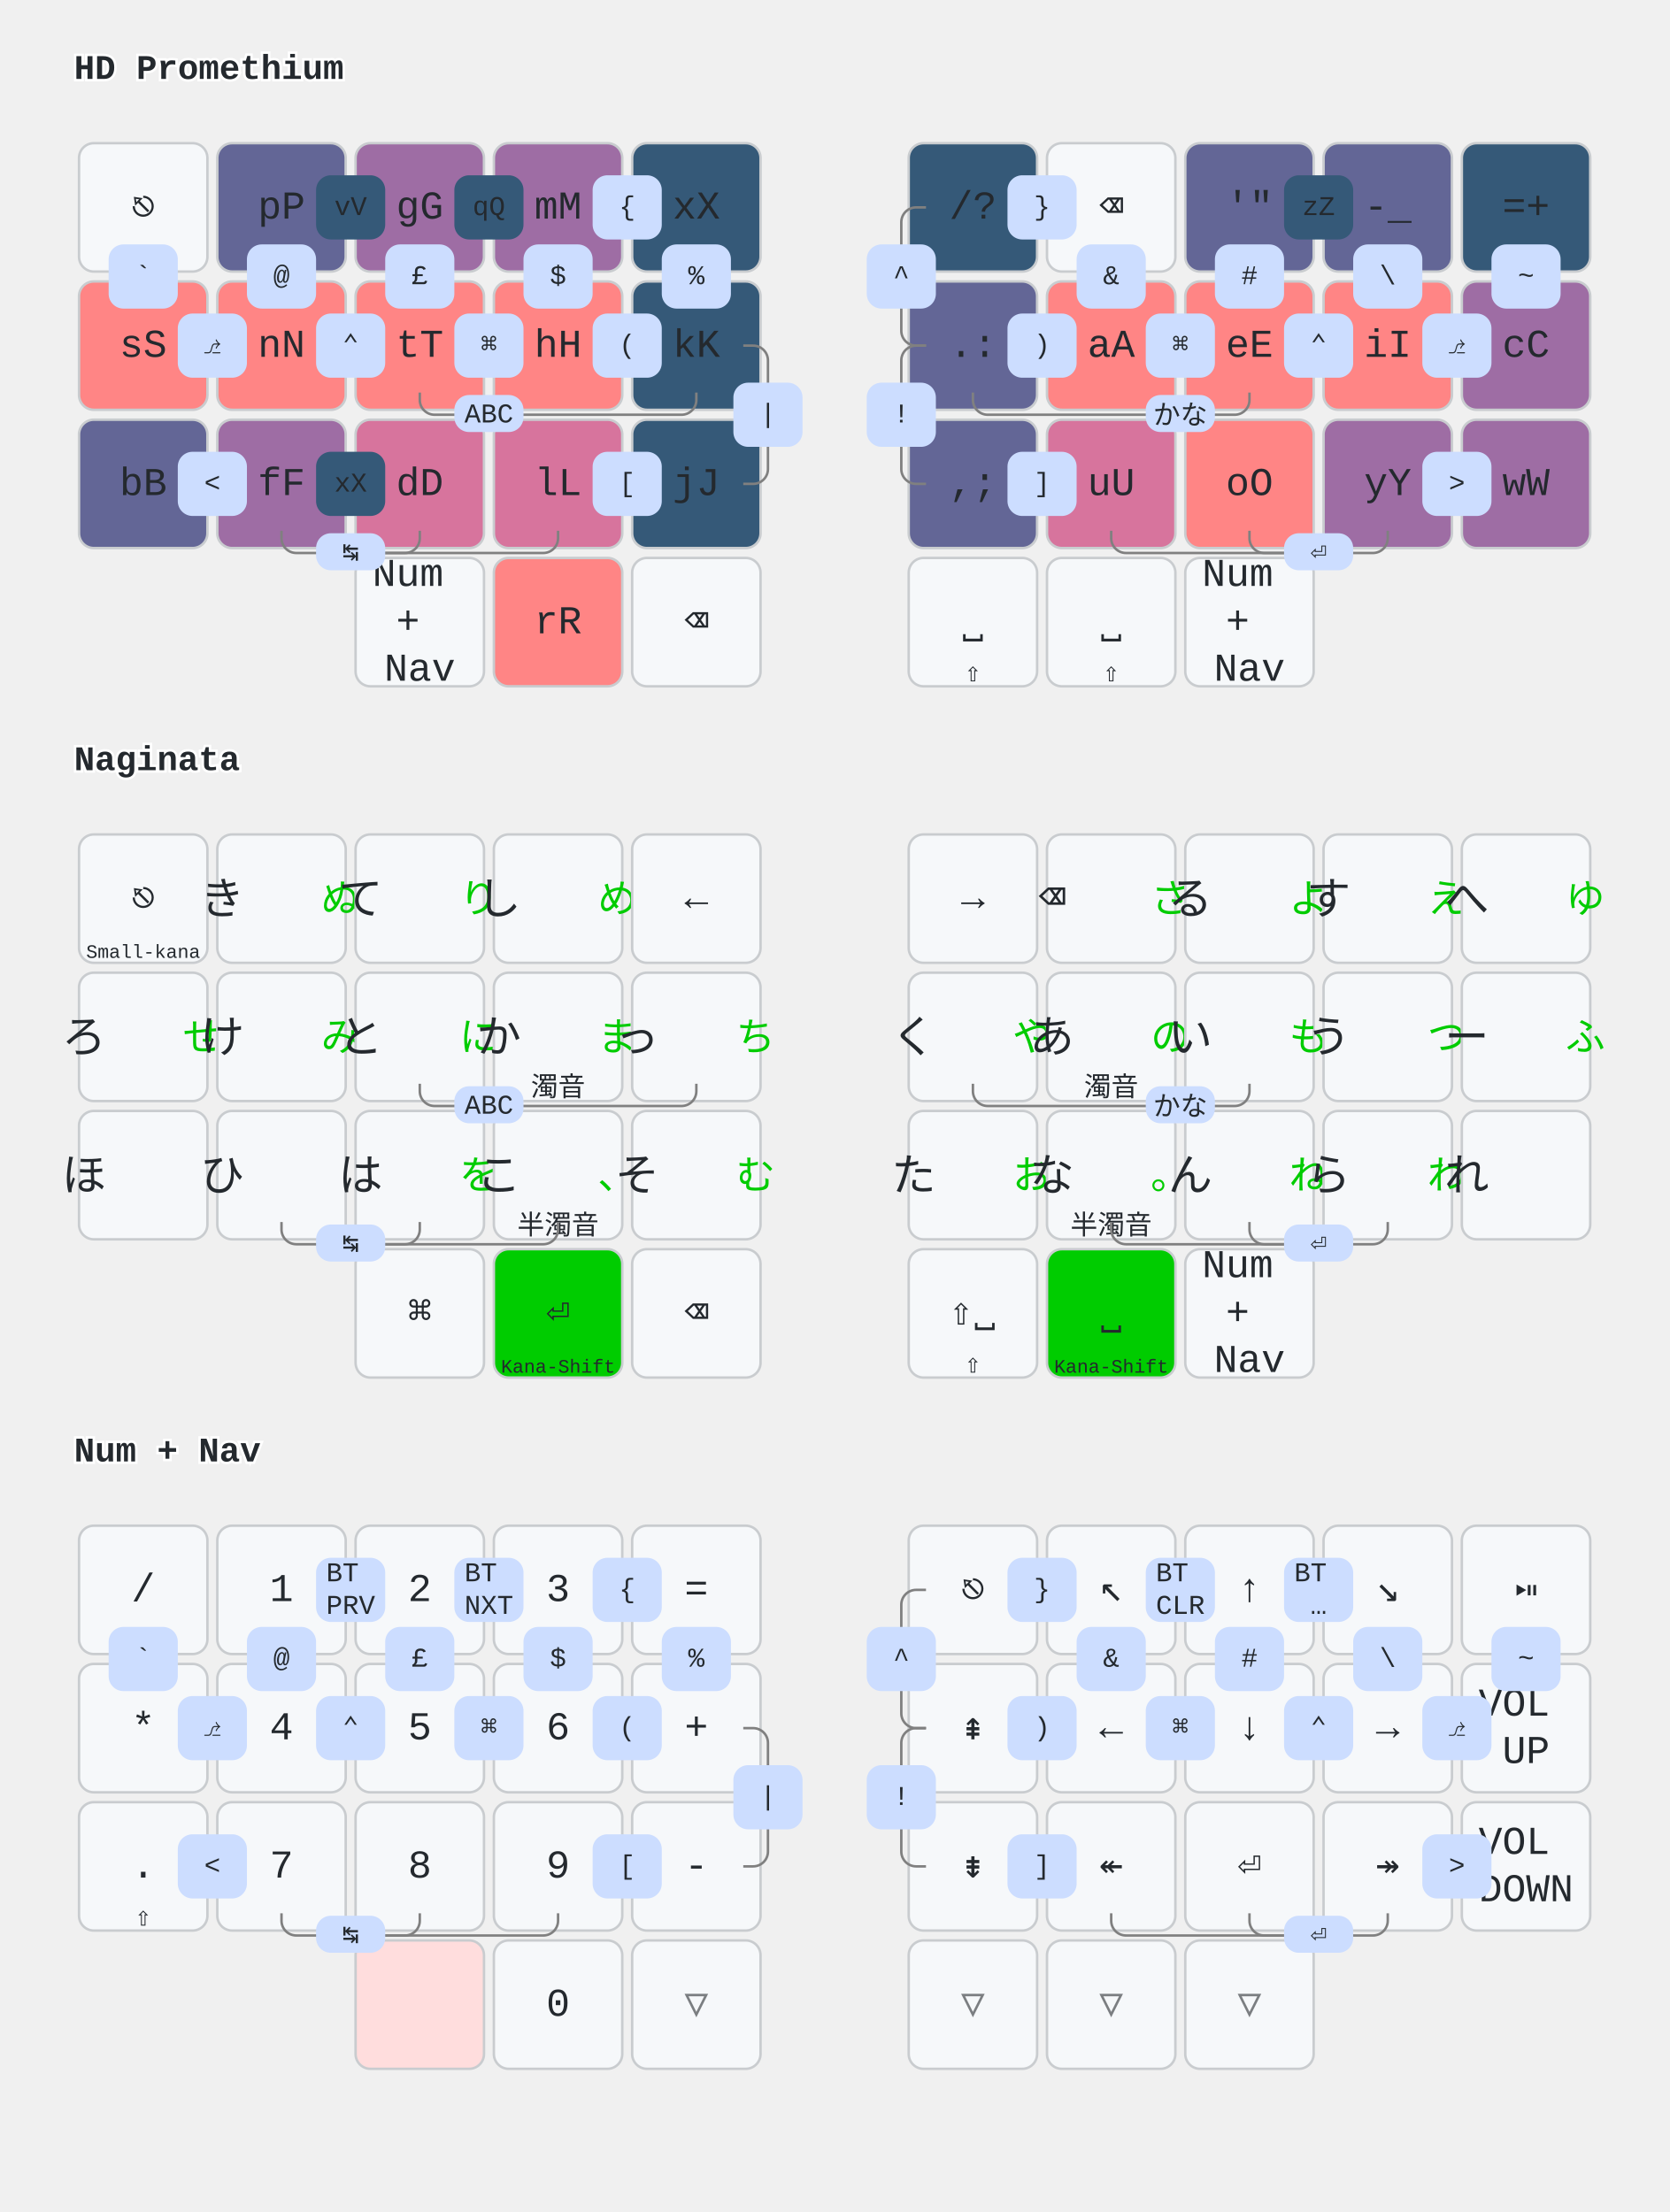
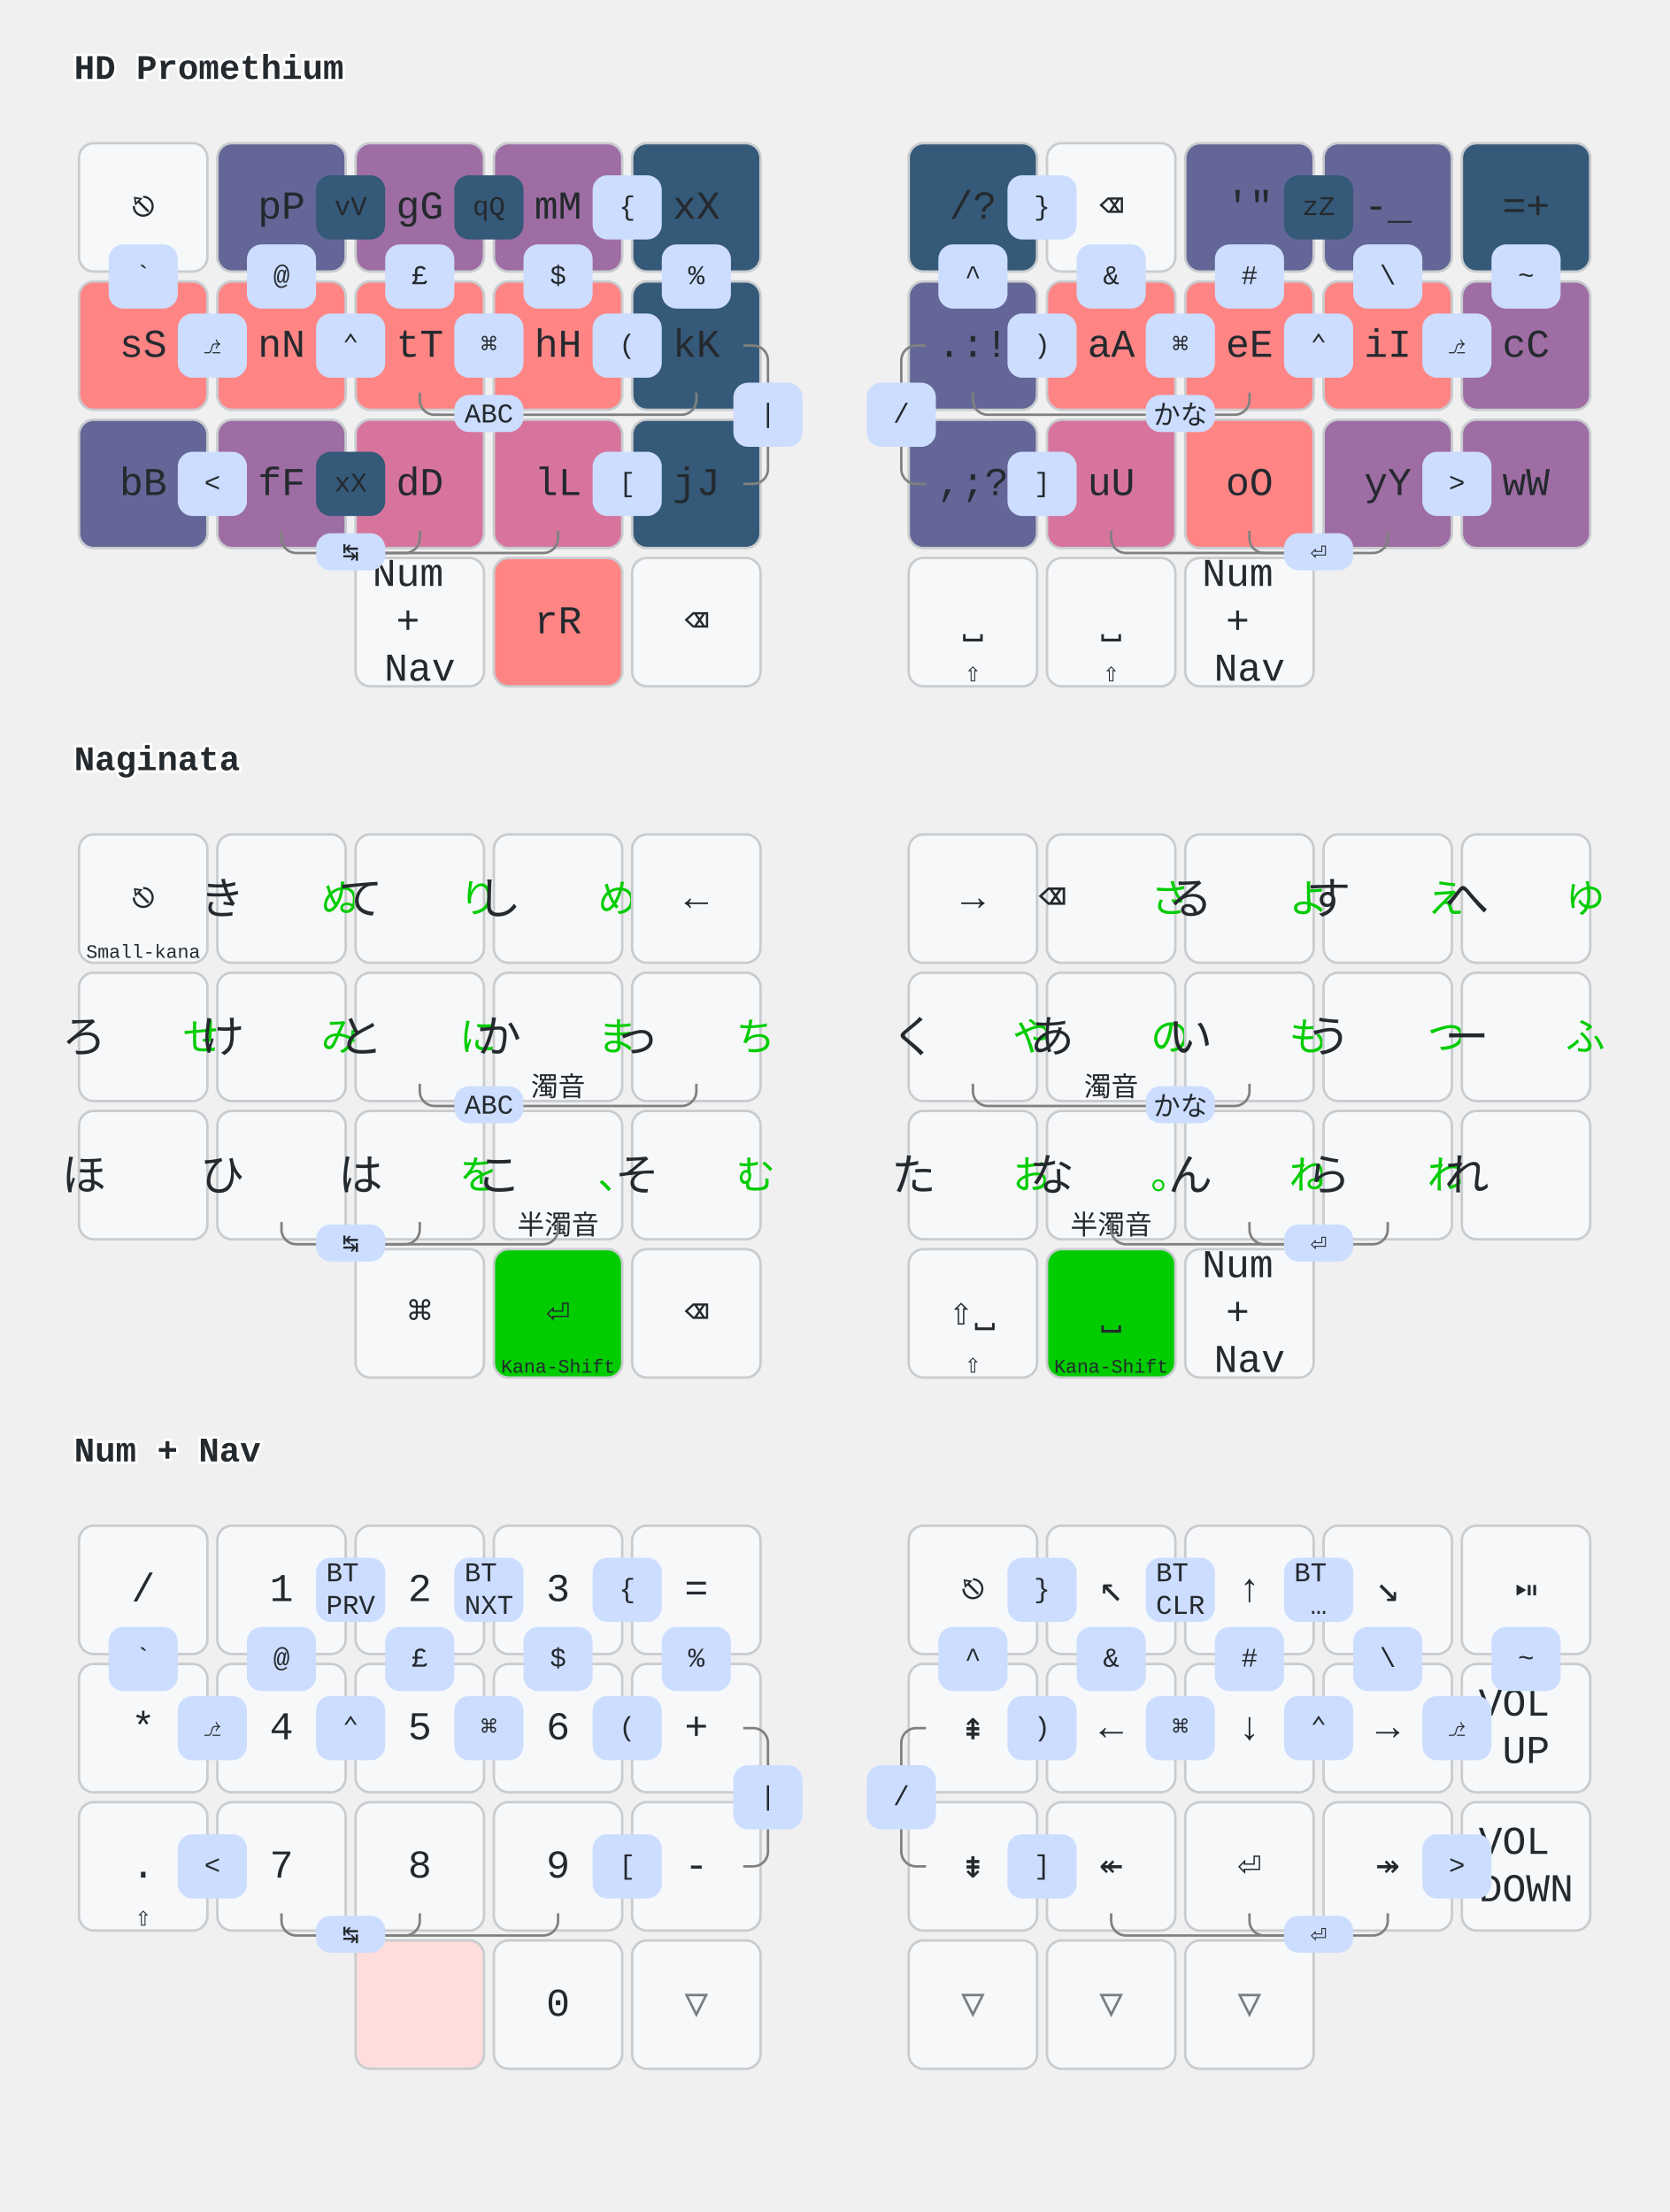
<svg xmlns="http://www.w3.org/2000/svg" width="676" height="896" viewBox="0 0 676 896" class="keymap">
  <style>/* inherit to force styles through use tags*/
svg path {
    fill: inherit;
}
/* font and background color specifications */
svg.keymap {
    font-family: SFMono-Regular,Consolas,Liberation Mono,Menlo,monospace;
    font-size: 14px;
    font-kerning: normal;
    text-rendering: optimizeLegibility;
    fill: #24292e;
}

/* default key styling */
rect.key {
    fill: #f6f8fa;
    stroke: #c9cccf;
    stroke-width: 1;
}

/* color accent for combo boxes */
rect.combo {
    fill: #cdf;
}

/* color accent for held keys */
rect.held, rect.combo.held {
    fill: #fdd;
}

/* color accent for ghost (optional) keys */
rect.ghost, rect.combo.ghost {
    stroke-dasharray: 4, 4;
    stroke-width: 2;
}

text {
    text-anchor: middle;
    dominant-baseline: middle;
}

/* styling for layer labels */
text.label {
    font-weight: bold;
    text-anchor: start;
    stroke: white;
    stroke-width: 2;
    paint-order: stroke;
}

text.tap {
    font-size: 16px;
}

/* styling for combo tap, and key hold/shifted label text */
text.combo, text.hold, text.shifted {
    font-size: 11px;
}

text.hold {
    text-anchor: middle;
    dominant-baseline: auto;
}

text.shifted {
    text-anchor: middle;
    dominant-baseline: hanging;
}

/* styling for hold/shifted label text in combo box */
text.combo.hold, text.combo.shifted {
    font-size: 8px;
}

/* lighter symbol for transparent keys */
text.trans {
    fill: #7b7e81;
}

/* styling for combo dendrons */
path.combo {
    stroke-width: 1;
    stroke: gray;
    fill: none;
}

/* Start Tabler Icons Cleanup */
/* cannot use height/width with glyphs */
.icon-tabler &gt; path {
    fill: inherit;
    stroke: inherit;
}
/* hide tabler's default box */
.icon-tabler &gt; path[stroke="none"][fill="none"] {
    visibility: collapse;
}

rect.low {
    fill: #355978;
}
rect.medium-low {
    fill: #636696;
}
rect.medium {
    fill: #9E6DA4;
}
rect.medium-high {
    fill: #D7749D;
}
rect.high {
    fill: #FF8585;
}

/* green styling for Naginata kana-shift */
rect.kshift {
    fill: #00CC00;
}
text.left {
    font-size: 18px;
    translate: 16px 7px;
}
text.right {
    fill: #00CC00;
    font-size: 16px;
    translate: -16px -10px;
}
</style>
  <g transform="translate(30, 0)" class="layer-HD Promethium">
    <text x="0" y="28" class="label" id="HD-Promethium">HD Promethium</text>
    <g transform="translate(0, 56)">
      <g transform="translate(28, 28)" class="key keypos-0">
        <rect rx="6" ry="6" x="-26" y="-26" width="52" height="52" class="key" />
        <text x="0" y="0" class="key tap">⎋</text>
      </g>
      <g transform="translate(84, 28)" class="key medium-low keypos-1">
        <rect rx="6" ry="6" x="-26" y="-26" width="52" height="52" class="key medium-low" />
        <text x="0" y="0" class="key medium-low tap">pP</text>
      </g>
      <g transform="translate(140, 28)" class="key medium keypos-2">
        <rect rx="6" ry="6" x="-26" y="-26" width="52" height="52" class="key medium" />
        <text x="0" y="0" class="key medium tap">gG</text>
      </g>
      <g transform="translate(196, 28)" class="key medium keypos-3">
        <rect rx="6" ry="6" x="-26" y="-26" width="52" height="52" class="key medium" />
        <text x="0" y="0" class="key medium tap">mM</text>
      </g>
      <g transform="translate(252, 28)" class="key low keypos-4">
        <rect rx="6" ry="6" x="-26" y="-26" width="52" height="52" class="key low" />
        <text x="0" y="0" class="key low tap">xX</text>
      </g>
      <g transform="translate(364, 28)" class="key low keypos-5">
        <rect rx="6" ry="6" x="-26" y="-26" width="52" height="52" class="key low" />
        <text x="0" y="0" class="key low tap">/?</text>
      </g>
      <g transform="translate(420, 28)" class="key keypos-6">
        <rect rx="6" ry="6" x="-26" y="-26" width="52" height="52" class="key" />
        <text x="0" y="0" class="key tap">⌫</text>
      </g>
      <g transform="translate(476, 28)" class="key medium-low keypos-7">
        <rect rx="6" ry="6" x="-26" y="-26" width="52" height="52" class="key medium-low" />
        <text x="0" y="0" class="key medium-low tap">'"</text>
      </g>
      <g transform="translate(532, 28)" class="key medium-low keypos-8">
        <rect rx="6" ry="6" x="-26" y="-26" width="52" height="52" class="key medium-low" />
        <text x="0" y="0" class="key medium-low tap">-_</text>
      </g>
      <g transform="translate(588, 28)" class="key low keypos-9">
        <rect rx="6" ry="6" x="-26" y="-26" width="52" height="52" class="key low" />
        <text x="0" y="0" class="key low tap">=+</text>
      </g>
      <g transform="translate(28, 84)" class="key high keypos-10">
        <rect rx="6" ry="6" x="-26" y="-26" width="52" height="52" class="key high" />
        <text x="0" y="0" class="key high tap">sS</text>
      </g>
      <g transform="translate(84, 84)" class="key high keypos-11">
        <rect rx="6" ry="6" x="-26" y="-26" width="52" height="52" class="key high" />
        <text x="0" y="0" class="key high tap">nN</text>
      </g>
      <g transform="translate(140, 84)" class="key high keypos-12">
        <rect rx="6" ry="6" x="-26" y="-26" width="52" height="52" class="key high" />
        <text x="0" y="0" class="key high tap">tT</text>
      </g>
      <g transform="translate(196, 84)" class="key high keypos-13">
        <rect rx="6" ry="6" x="-26" y="-26" width="52" height="52" class="key high" />
        <text x="0" y="0" class="key high tap">hH</text>
      </g>
      <g transform="translate(252, 84)" class="key low keypos-14">
        <rect rx="6" ry="6" x="-26" y="-26" width="52" height="52" class="key low" />
        <text x="0" y="0" class="key low tap">kK</text>
      </g>
      <g transform="translate(364, 84)" class="key medium-low keypos-15">
        <rect rx="6" ry="6" x="-26" y="-26" width="52" height="52" class="key medium-low" />
-         <text x="0" y="0" class="key medium-low tap">.:</text>
+         <text x="0" y="0" class="key medium-low tap">.:!</text>
      </g>
      <g transform="translate(420, 84)" class="key high keypos-16">
        <rect rx="6" ry="6" x="-26" y="-26" width="52" height="52" class="key high" />
        <text x="0" y="0" class="key high tap">aA</text>
      </g>
      <g transform="translate(476, 84)" class="key high keypos-17">
        <rect rx="6" ry="6" x="-26" y="-26" width="52" height="52" class="key high" />
        <text x="0" y="0" class="key high tap">eE</text>
      </g>
      <g transform="translate(532, 84)" class="key high keypos-18">
        <rect rx="6" ry="6" x="-26" y="-26" width="52" height="52" class="key high" />
        <text x="0" y="0" class="key high tap">iI</text>
      </g>
      <g transform="translate(588, 84)" class="key medium keypos-19">
        <rect rx="6" ry="6" x="-26" y="-26" width="52" height="52" class="key medium" />
        <text x="0" y="0" class="key medium tap">cC</text>
      </g>
      <g transform="translate(28, 140)" class="key medium-low keypos-20">
        <rect rx="6" ry="6" x="-26" y="-26" width="52" height="52" class="key medium-low" />
        <text x="0" y="0" class="key medium-low tap">bB</text>
      </g>
      <g transform="translate(84, 140)" class="key medium keypos-21">
        <rect rx="6" ry="6" x="-26" y="-26" width="52" height="52" class="key medium" />
        <text x="0" y="0" class="key medium tap">fF</text>
      </g>
      <g transform="translate(140, 140)" class="key medium-high keypos-22">
        <rect rx="6" ry="6" x="-26" y="-26" width="52" height="52" class="key medium-high" />
        <text x="0" y="0" class="key medium-high tap">dD</text>
      </g>
      <g transform="translate(196, 140)" class="key medium-high keypos-23">
        <rect rx="6" ry="6" x="-26" y="-26" width="52" height="52" class="key medium-high" />
        <text x="0" y="0" class="key medium-high tap">lL</text>
      </g>
      <g transform="translate(252, 140)" class="key low keypos-24">
        <rect rx="6" ry="6" x="-26" y="-26" width="52" height="52" class="key low" />
        <text x="0" y="0" class="key low tap">jJ</text>
      </g>
      <g transform="translate(364, 140)" class="key medium-low keypos-25">
        <rect rx="6" ry="6" x="-26" y="-26" width="52" height="52" class="key medium-low" />
-         <text x="0" y="0" class="key medium-low tap">,;</text>
+         <text x="0" y="0" class="key medium-low tap">,;?</text>
      </g>
      <g transform="translate(420, 140)" class="key medium-high keypos-26">
        <rect rx="6" ry="6" x="-26" y="-26" width="52" height="52" class="key medium-high" />
        <text x="0" y="0" class="key medium-high tap">uU</text>
      </g>
      <g transform="translate(476, 140)" class="key high keypos-27">
        <rect rx="6" ry="6" x="-26" y="-26" width="52" height="52" class="key high" />
        <text x="0" y="0" class="key high tap">oO</text>
      </g>
      <g transform="translate(532, 140)" class="key medium keypos-28">
        <rect rx="6" ry="6" x="-26" y="-26" width="52" height="52" class="key medium" />
        <text x="0" y="0" class="key medium tap">yY</text>
      </g>
      <g transform="translate(588, 140)" class="key medium keypos-29">
        <rect rx="6" ry="6" x="-26" y="-26" width="52" height="52" class="key medium" />
        <text x="0" y="0" class="key medium tap">wW</text>
      </g>
      <g transform="translate(140, 196)" class="key keypos-30">
        <rect rx="6" ry="6" x="-26" y="-26" width="52" height="52" class="key" />
        <a href="#Num--Nav">
          <text x="0" y="0" class="key tap layer-activator">
            <tspan x="0" dy="-1.2em">Num</tspan>
            <tspan x="0" dy="1.2em">+</tspan>
            <tspan x="0" dy="1.2em">Nav</tspan>
          </text>
        </a>
      </g>
      <g transform="translate(196, 196)" class="key high keypos-31">
        <rect rx="6" ry="6" x="-26" y="-26" width="52" height="52" class="key high" />
        <text x="0" y="0" class="key high tap">rR</text>
      </g>
      <g transform="translate(252, 196)" class="key keypos-32">
        <rect rx="6" ry="6" x="-26" y="-26" width="52" height="52" class="key" />
        <text x="0" y="0" class="key tap">⌫</text>
      </g>
      <g transform="translate(364, 196)" class="key keypos-33">
        <rect rx="6" ry="6" x="-26" y="-26" width="52" height="52" class="key" />
        <text x="0" y="0" class="key tap">⎵</text>
        <text x="0" y="24" class="key hold">⇧</text>
      </g>
      <g transform="translate(420, 196)" class="key keypos-34">
        <rect rx="6" ry="6" x="-26" y="-26" width="52" height="52" class="key" />
        <text x="0" y="0" class="key tap">⎵</text>
        <text x="0" y="24" class="key hold">⇧</text>
      </g>
      <g transform="translate(476, 196)" class="key keypos-35">
        <rect rx="6" ry="6" x="-26" y="-26" width="52" height="52" class="key" />
        <a href="#Num--Nav">
          <text x="0" y="0" class="key tap layer-activator">
            <tspan x="0" dy="-1.2em">Num</tspan>
            <tspan x="0" dy="1.2em">+</tspan>
            <tspan x="0" dy="1.2em">Nav</tspan>
          </text>
        </a>
      </g>
      <g class="combo combopos-2">
        <path d="M448,112 h-78 a6.0,6.0 0 0 1 -6.0,-6.0 v-3" class="combo" />
        <path d="M448,112 h22 a6.0,6.0 0 0 0 6.0,-6.0 v-3" class="combo" />
        <rect rx="6" ry="6" x="434" y="104" width="28" height="15" class="combo" />
        <text x="448" y="112" class="combo tap">かな</text>
      </g>
      <g class="combo combopos-3">
        <path d="M168,112 h78 a6.0,6.0 0 0 0 6.0,-6.0 v-3" class="combo" />
        <path d="M168,112 h-22 a6.0,6.0 0 0 1 -6.0,-6.0 v-3" class="combo" />
        <rect rx="6" ry="6" x="154" y="104" width="28" height="15" class="combo" />
        <text x="168" y="112" class="combo tap">ABC</text>
      </g>
      <g class="combo combopos-4">
        <path d="M112,168 h78 a6.0,6.0 0 0 0 6.0,-6.0 v-3" class="combo" />
        <path d="M112,168 h22 a6.0,6.0 0 0 0 6.0,-6.0 v-3" class="combo" />
        <path d="M112,168 h-22 a6.0,6.0 0 0 1 -6.0,-6.0 v-3" class="combo" />
        <rect rx="6" ry="6" x="98" y="160" width="28" height="15" class="combo" />
        <text x="112" y="168" class="combo tap">↹</text>
      </g>
      <g class="combo combopos-5">
        <path d="M504,168 h-78 a6.0,6.0 0 0 1 -6.0,-6.0 v-3" class="combo" />
        <path d="M504,168 h-22 a6.0,6.0 0 0 1 -6.0,-6.0 v-3" class="combo" />
        <path d="M504,168 h22 a6.0,6.0 0 0 0 6.0,-6.0 v-3" class="combo" />
        <rect rx="6" ry="6" x="490" y="160" width="28" height="15" class="combo" />
        <text x="504" y="168" class="combo tap">⏎</text>
      </g>
      <g class="combo combopos-6">
        <rect rx="6" ry="6" x="42" y="71" width="28" height="26" class="combo" />
        <text x="56" y="84" class="combo tap">⎇</text>
      </g>
      <g class="combo combopos-7">
        <rect rx="6" ry="6" x="98" y="71" width="28" height="26" class="combo" />
        <text x="112" y="84" class="combo tap">⌃</text>
      </g>
      <g class="combo combopos-8">
        <rect rx="6" ry="6" x="154" y="71" width="28" height="26" class="combo" />
        <text x="168" y="84" class="combo tap">⌘</text>
      </g>
      <g class="combo combopos-9">
        <rect rx="6" ry="6" x="546" y="71" width="28" height="26" class="combo" />
        <text x="560" y="84" class="combo tap">⎇</text>
      </g>
      <g class="combo combopos-10">
        <rect rx="6" ry="6" x="490" y="71" width="28" height="26" class="combo" />
        <text x="504" y="84" class="combo tap">⌃</text>
      </g>
      <g class="combo combopos-11">
        <rect rx="6" ry="6" x="434" y="71" width="28" height="26" class="combo" />
        <text x="448" y="84" class="combo tap">⌘</text>
      </g>
      <g class="combo low combopos-12">
        <rect rx="6" ry="6" x="154" y="15" width="28" height="26" class="combo low" />
        <text x="168" y="28" class="combo low tap">qQ</text>
      </g>
      <g class="combo low combopos-13">
        <rect rx="6" ry="6" x="490" y="15" width="28" height="26" class="combo low" />
        <text x="504" y="28" class="combo low tap">zZ</text>
      </g>
      <g class="combo low combopos-14">
        <rect rx="6" ry="6" x="98" y="15" width="28" height="26" class="combo low" />
        <text x="112" y="28" class="combo low tap">vV</text>
      </g>
      <g class="combo low combopos-15">
        <rect rx="6" ry="6" x="98" y="127" width="28" height="26" class="combo low" />
        <text x="112" y="140" class="combo low tap">xX</text>
      </g>
      <g class="combo combopos-16">
        <rect rx="6" ry="6" x="14" y="43" width="28" height="26" class="combo" />
        <text x="28" y="56" class="combo tap">`</text>
      </g>
      <g class="combo combopos-17">
        <rect rx="6" ry="6" x="70" y="43" width="28" height="26" class="combo" />
        <text x="84" y="56" class="combo tap">@</text>
      </g>
      <g class="combo combopos-18">
        <rect rx="6" ry="6" x="126" y="43" width="28" height="26" class="combo" />
        <text x="140" y="56" class="combo tap">£</text>
      </g>
      <g class="combo combopos-19">
        <rect rx="6" ry="6" x="182" y="43" width="28" height="26" class="combo" />
        <text x="196" y="56" class="combo tap">$</text>
      </g>
      <g class="combo combopos-20">
        <rect rx="6" ry="6" x="238" y="43" width="28" height="26" class="combo" />
        <text x="252" y="56" class="combo tap">%</text>
      </g>
      <g class="combo combopos-21">
        <path d="M281,112 v-22 a6.0,6.0 0 0 0 -6.0,-6.0 h-4" class="combo" />
        <path d="M281,112 v22 a6.0,6.0 0 0 1 -6.0,6.0 h-4" class="combo" />
        <rect rx="6" ry="6" x="267" y="99" width="28" height="26" class="combo" />
        <text x="281" y="112" class="combo tap">|</text>
      </g>
      <g class="combo combopos-22">
        <path d="M335,112 v-22 a6.0,6.0 0 0 1 6.0,-6.0 h4" class="combo" />
        <path d="M335,112 v22 a6.0,6.0 0 0 0 6.0,6.0 h4" class="combo" />
        <rect rx="6" ry="6" x="321" y="99" width="28" height="26" class="combo" />
-         <text x="335" y="112" class="combo tap">!</text>
+         <text x="335" y="112" class="combo tap">/</text>
      </g>
      <g class="combo combopos-23">
-         <path d="M335,56 v-22 a6.0,6.0 0 0 1 6.0,-6.0 h4" class="combo" />
-         <path d="M335,56 v22 a6.0,6.0 0 0 0 6.0,6.0 h4" class="combo" />
-         <rect rx="6" ry="6" x="321" y="43" width="28" height="26" class="combo" />
-         <text x="335" y="56" class="combo tap">^</text>
+         <rect rx="6" ry="6" x="350" y="43" width="28" height="26" class="combo" />
+         <text x="364" y="56" class="combo tap">^</text>
      </g>
      <g class="combo combopos-24">
        <rect rx="6" ry="6" x="406" y="43" width="28" height="26" class="combo" />
        <text x="420" y="56" class="combo tap">&amp;</text>
      </g>
      <g class="combo combopos-25">
        <rect rx="6" ry="6" x="462" y="43" width="28" height="26" class="combo" />
        <text x="476" y="56" class="combo tap">#</text>
      </g>
      <g class="combo combopos-26">
        <rect rx="6" ry="6" x="518" y="43" width="28" height="26" class="combo" />
        <text x="532" y="56" class="combo tap">\</text>
      </g>
      <g class="combo combopos-27">
        <rect rx="6" ry="6" x="574" y="43" width="28" height="26" class="combo" />
        <text x="588" y="56" class="combo tap">~</text>
      </g>
      <g class="combo combopos-28">
        <rect rx="6" ry="6" x="210" y="15" width="28" height="26" class="combo" />
        <text x="224" y="28" class="combo tap">{</text>
      </g>
      <g class="combo combopos-29">
        <rect rx="6" ry="6" x="378" y="15" width="28" height="26" class="combo" />
        <text x="392" y="28" class="combo tap">}</text>
      </g>
      <g class="combo combopos-30">
        <rect rx="6" ry="6" x="210" y="71" width="28" height="26" class="combo" />
        <text x="224" y="84" class="combo tap">(</text>
      </g>
      <g class="combo combopos-31">
        <rect rx="6" ry="6" x="378" y="71" width="28" height="26" class="combo" />
        <text x="392" y="84" class="combo tap">)</text>
      </g>
      <g class="combo combopos-32">
        <rect rx="6" ry="6" x="210" y="127" width="28" height="26" class="combo" />
        <text x="224" y="140" class="combo tap">[</text>
      </g>
      <g class="combo combopos-33">
        <rect rx="6" ry="6" x="378" y="127" width="28" height="26" class="combo" />
        <text x="392" y="140" class="combo tap">]</text>
      </g>
      <g class="combo combopos-34">
        <rect rx="6" ry="6" x="42" y="127" width="28" height="26" class="combo" />
        <text x="56" y="140" class="combo tap">&lt;</text>
      </g>
      <g class="combo combopos-35">
        <rect rx="6" ry="6" x="546" y="127" width="28" height="26" class="combo" />
        <text x="560" y="140" class="combo tap">&gt;</text>
      </g>
    </g>
  </g>
  <g transform="translate(30, 280)" class="layer-Naginata">
    <text x="0" y="28" class="label" id="Naginata">Naginata</text>
    <g transform="translate(0, 56)">
      <g transform="translate(28, 28)" class="key keypos-0">
        <rect rx="6" ry="6" x="-26" y="-26" width="52" height="52" class="key" />
        <text x="0" y="0" class="key tap">⎋</text>
        <text x="0" y="24" class="key hold">
          <tspan style="font-size: 70%">Small-kana</tspan>
        </text>
      </g>
      <g transform="translate(84, 28)" class="key keypos-1">
        <rect rx="6" ry="6" x="-26" y="-26" width="52" height="52" class="key" />
        <text x="-24" y="0" class="key left">き</text>
        <text x="24" y="0" class="key right">ぬ</text>
      </g>
      <g transform="translate(140, 28)" class="key keypos-2">
        <rect rx="6" ry="6" x="-26" y="-26" width="52" height="52" class="key" />
        <text x="-24" y="0" class="key left">て</text>
        <text x="24" y="0" class="key right">り</text>
      </g>
      <g transform="translate(196, 28)" class="key keypos-3">
        <rect rx="6" ry="6" x="-26" y="-26" width="52" height="52" class="key" />
        <text x="-24" y="0" class="key left">し</text>
        <text x="24" y="0" class="key right">め</text>
      </g>
      <g transform="translate(252, 28)" class="key keypos-4">
        <rect rx="6" ry="6" x="-26" y="-26" width="52" height="52" class="key" />
        <text x="0" y="0" class="key tap">←</text>
      </g>
      <g transform="translate(364, 28)" class="key keypos-5">
        <rect rx="6" ry="6" x="-26" y="-26" width="52" height="52" class="key" />
        <text x="0" y="0" class="key tap">→</text>
      </g>
      <g transform="translate(420, 28)" class="key keypos-6">
        <rect rx="6" ry="6" x="-26" y="-26" width="52" height="52" class="key" />
        <text x="-24" y="0" class="key left">⌫</text>
        <text x="24" y="0" class="key right">さ</text>
      </g>
      <g transform="translate(476, 28)" class="key keypos-7">
        <rect rx="6" ry="6" x="-26" y="-26" width="52" height="52" class="key" />
        <text x="-24" y="0" class="key left">る</text>
        <text x="24" y="0" class="key right">よ</text>
      </g>
      <g transform="translate(532, 28)" class="key keypos-8">
        <rect rx="6" ry="6" x="-26" y="-26" width="52" height="52" class="key" />
        <text x="-24" y="0" class="key left">す</text>
        <text x="24" y="0" class="key right">え</text>
      </g>
      <g transform="translate(588, 28)" class="key keypos-9">
        <rect rx="6" ry="6" x="-26" y="-26" width="52" height="52" class="key" />
        <text x="-24" y="0" class="key left">へ</text>
        <text x="24" y="0" class="key right">ゆ</text>
      </g>
      <g transform="translate(28, 84)" class="key keypos-10">
        <rect rx="6" ry="6" x="-26" y="-26" width="52" height="52" class="key" />
        <text x="-24" y="0" class="key left">ろ</text>
        <text x="24" y="0" class="key right">せ</text>
      </g>
      <g transform="translate(84, 84)" class="key keypos-11">
        <rect rx="6" ry="6" x="-26" y="-26" width="52" height="52" class="key" />
        <text x="-24" y="0" class="key left">け</text>
        <text x="24" y="0" class="key right">み</text>
      </g>
      <g transform="translate(140, 84)" class="key keypos-12">
        <rect rx="6" ry="6" x="-26" y="-26" width="52" height="52" class="key" />
        <text x="-24" y="0" class="key left">と</text>
        <text x="24" y="0" class="key right">に</text>
      </g>
      <g transform="translate(196, 84)" class="key keypos-13">
        <rect rx="6" ry="6" x="-26" y="-26" width="52" height="52" class="key" />
        <text x="0" y="24" class="key hold">濁音</text>
        <text x="-24" y="0" class="key left">か</text>
        <text x="24" y="0" class="key right">ま</text>
      </g>
      <g transform="translate(252, 84)" class="key keypos-14">
        <rect rx="6" ry="6" x="-26" y="-26" width="52" height="52" class="key" />
        <text x="-24" y="0" class="key left">っ</text>
        <text x="24" y="0" class="key right">ち</text>
      </g>
      <g transform="translate(364, 84)" class="key keypos-15">
        <rect rx="6" ry="6" x="-26" y="-26" width="52" height="52" class="key" />
        <text x="-24" y="0" class="key left">く</text>
        <text x="24" y="0" class="key right">や</text>
      </g>
      <g transform="translate(420, 84)" class="key keypos-16">
        <rect rx="6" ry="6" x="-26" y="-26" width="52" height="52" class="key" />
        <text x="0" y="24" class="key hold">濁音</text>
        <text x="-24" y="0" class="key left">あ</text>
        <text x="24" y="0" class="key right">の</text>
      </g>
      <g transform="translate(476, 84)" class="key keypos-17">
        <rect rx="6" ry="6" x="-26" y="-26" width="52" height="52" class="key" />
        <text x="-24" y="0" class="key left">い</text>
        <text x="24" y="0" class="key right">も</text>
      </g>
      <g transform="translate(532, 84)" class="key keypos-18">
        <rect rx="6" ry="6" x="-26" y="-26" width="52" height="52" class="key" />
        <text x="-24" y="0" class="key left">う</text>
        <text x="24" y="0" class="key right">つ</text>
      </g>
      <g transform="translate(588, 84)" class="key keypos-19">
        <rect rx="6" ry="6" x="-26" y="-26" width="52" height="52" class="key" />
        <text x="-24" y="0" class="key left">ー</text>
        <text x="24" y="0" class="key right">ふ</text>
      </g>
      <g transform="translate(28, 140)" class="key keypos-20">
        <rect rx="6" ry="6" x="-26" y="-26" width="52" height="52" class="key" />
        <text x="-24" y="0" class="key left">ほ</text>
      </g>
      <g transform="translate(84, 140)" class="key keypos-21">
        <rect rx="6" ry="6" x="-26" y="-26" width="52" height="52" class="key" />
        <text x="-24" y="0" class="key left">ひ</text>
      </g>
      <g transform="translate(140, 140)" class="key keypos-22">
        <rect rx="6" ry="6" x="-26" y="-26" width="52" height="52" class="key" />
        <text x="-24" y="0" class="key left">は</text>
        <text x="24" y="0" class="key right">を</text>
      </g>
      <g transform="translate(196, 140)" class="key keypos-23">
        <rect rx="6" ry="6" x="-26" y="-26" width="52" height="52" class="key" />
        <text x="0" y="24" class="key hold">半濁音</text>
        <text x="-24" y="0" class="key left">こ</text>
        <text x="24" y="0" class="key right">、</text>
      </g>
      <g transform="translate(252, 140)" class="key keypos-24">
        <rect rx="6" ry="6" x="-26" y="-26" width="52" height="52" class="key" />
        <text x="-24" y="0" class="key left">そ</text>
        <text x="24" y="0" class="key right">む</text>
      </g>
      <g transform="translate(364, 140)" class="key keypos-25">
        <rect rx="6" ry="6" x="-26" y="-26" width="52" height="52" class="key" />
        <text x="-24" y="0" class="key left">た</text>
        <text x="24" y="0" class="key right">お</text>
      </g>
      <g transform="translate(420, 140)" class="key keypos-26">
        <rect rx="6" ry="6" x="-26" y="-26" width="52" height="52" class="key" />
        <text x="0" y="24" class="key hold">半濁音</text>
        <text x="-24" y="0" class="key left">な</text>
        <text x="24" y="0" class="key right">。</text>
      </g>
      <g transform="translate(476, 140)" class="key keypos-27">
        <rect rx="6" ry="6" x="-26" y="-26" width="52" height="52" class="key" />
        <text x="-24" y="0" class="key left">ん</text>
        <text x="24" y="0" class="key right">ね</text>
      </g>
      <g transform="translate(532, 140)" class="key keypos-28">
        <rect rx="6" ry="6" x="-26" y="-26" width="52" height="52" class="key" />
        <text x="-24" y="0" class="key left">ら</text>
        <text x="24" y="0" class="key right">わ</text>
      </g>
      <g transform="translate(588, 140)" class="key keypos-29">
        <rect rx="6" ry="6" x="-26" y="-26" width="52" height="52" class="key" />
        <text x="-24" y="0" class="key left">れ</text>
      </g>
      <g transform="translate(140, 196)" class="key keypos-30">
        <rect rx="6" ry="6" x="-26" y="-26" width="52" height="52" class="key" />
        <text x="0" y="0" class="key tap">⌘</text>
      </g>
      <g transform="translate(196, 196)" class="key kshift keypos-31">
        <rect rx="6" ry="6" x="-26" y="-26" width="52" height="52" class="key kshift" />
        <text x="0" y="0" class="key kshift tap">⏎</text>
        <text x="0" y="24" class="key kshift hold">
          <tspan style="font-size: 70%">Kana-Shift</tspan>
        </text>
      </g>
      <g transform="translate(252, 196)" class="key keypos-32">
        <rect rx="6" ry="6" x="-26" y="-26" width="52" height="52" class="key" />
        <text x="0" y="0" class="key tap">⌫</text>
      </g>
      <g transform="translate(364, 196)" class="key keypos-33">
        <rect rx="6" ry="6" x="-26" y="-26" width="52" height="52" class="key" />
        <text x="0" y="0" class="key tap">⇧⎵</text>
        <text x="0" y="24" class="key hold">⇧</text>
      </g>
      <g transform="translate(420, 196)" class="key kshift keypos-34">
        <rect rx="6" ry="6" x="-26" y="-26" width="52" height="52" class="key kshift" />
        <text x="0" y="0" class="key kshift tap">⎵</text>
        <text x="0" y="24" class="key kshift hold">
          <tspan style="font-size: 70%">Kana-Shift</tspan>
        </text>
      </g>
      <g transform="translate(476, 196)" class="key keypos-35">
        <rect rx="6" ry="6" x="-26" y="-26" width="52" height="52" class="key" />
        <a href="#Num--Nav">
          <text x="0" y="0" class="key tap layer-activator">
            <tspan x="0" dy="-1.2em">Num</tspan>
            <tspan x="0" dy="1.2em">+</tspan>
            <tspan x="0" dy="1.2em">Nav</tspan>
          </text>
        </a>
      </g>
      <g class="combo combopos-0">
        <path d="M448,112 h-78 a6.0,6.0 0 0 1 -6.0,-6.0 v-3" class="combo" />
        <path d="M448,112 h22 a6.0,6.0 0 0 0 6.0,-6.0 v-3" class="combo" />
        <rect rx="6" ry="6" x="434" y="104" width="28" height="15" class="combo" />
        <text x="448" y="112" class="combo tap">かな</text>
      </g>
      <g class="combo combopos-1">
        <path d="M168,112 h78 a6.0,6.0 0 0 0 6.0,-6.0 v-3" class="combo" />
        <path d="M168,112 h-22 a6.0,6.0 0 0 1 -6.0,-6.0 v-3" class="combo" />
        <rect rx="6" ry="6" x="154" y="104" width="28" height="15" class="combo" />
        <text x="168" y="112" class="combo tap">ABC</text>
      </g>
      <g class="combo combopos-2">
        <path d="M112,168 h78 a6.0,6.0 0 0 0 6.0,-6.0 v-3" class="combo" />
        <path d="M112,168 h22 a6.0,6.0 0 0 0 6.0,-6.0 v-3" class="combo" />
        <path d="M112,168 h-22 a6.0,6.0 0 0 1 -6.0,-6.0 v-3" class="combo" />
        <rect rx="6" ry="6" x="98" y="160" width="28" height="15" class="combo" />
        <text x="112" y="168" class="combo tap">↹</text>
      </g>
      <g class="combo combopos-3">
        <path d="M504,168 h-78 a6.0,6.0 0 0 1 -6.0,-6.0 v-3" class="combo" />
        <path d="M504,168 h-22 a6.0,6.0 0 0 1 -6.0,-6.0 v-3" class="combo" />
        <path d="M504,168 h22 a6.0,6.0 0 0 0 6.0,-6.0 v-3" class="combo" />
        <rect rx="6" ry="6" x="490" y="160" width="28" height="15" class="combo" />
        <text x="504" y="168" class="combo tap">⏎</text>
      </g>
    </g>
  </g>
  <g transform="translate(30, 560)" class="layer-Num + Nav">
    <text x="0" y="28" class="label" id="Num--Nav">Num + Nav</text>
    <g transform="translate(0, 56)">
      <g transform="translate(28, 28)" class="key keypos-0">
        <rect rx="6" ry="6" x="-26" y="-26" width="52" height="52" class="key" />
        <text x="0" y="0" class="key tap">/</text>
      </g>
      <g transform="translate(84, 28)" class="key keypos-1">
        <rect rx="6" ry="6" x="-26" y="-26" width="52" height="52" class="key" />
        <text x="0" y="0" class="key tap">1</text>
      </g>
      <g transform="translate(140, 28)" class="key keypos-2">
        <rect rx="6" ry="6" x="-26" y="-26" width="52" height="52" class="key" />
        <text x="0" y="0" class="key tap">2</text>
      </g>
      <g transform="translate(196, 28)" class="key keypos-3">
        <rect rx="6" ry="6" x="-26" y="-26" width="52" height="52" class="key" />
        <text x="0" y="0" class="key tap">3</text>
      </g>
      <g transform="translate(252, 28)" class="key keypos-4">
        <rect rx="6" ry="6" x="-26" y="-26" width="52" height="52" class="key" />
        <text x="0" y="0" class="key tap">=</text>
      </g>
      <g transform="translate(364, 28)" class="key keypos-5">
        <rect rx="6" ry="6" x="-26" y="-26" width="52" height="52" class="key" />
        <text x="0" y="0" class="key tap">⎋</text>
      </g>
      <g transform="translate(420, 28)" class="key keypos-6">
        <rect rx="6" ry="6" x="-26" y="-26" width="52" height="52" class="key" />
        <text x="0" y="0" class="key tap">↖</text>
      </g>
      <g transform="translate(476, 28)" class="key keypos-7">
        <rect rx="6" ry="6" x="-26" y="-26" width="52" height="52" class="key" />
        <text x="0" y="0" class="key tap">↑</text>
      </g>
      <g transform="translate(532, 28)" class="key keypos-8">
        <rect rx="6" ry="6" x="-26" y="-26" width="52" height="52" class="key" />
        <text x="0" y="0" class="key tap">↘</text>
      </g>
      <g transform="translate(588, 28)" class="key keypos-9">
        <rect rx="6" ry="6" x="-26" y="-26" width="52" height="52" class="key" />
        <text x="0" y="0" class="key tap">⏯</text>
      </g>
      <g transform="translate(28, 84)" class="key keypos-10">
        <rect rx="6" ry="6" x="-26" y="-26" width="52" height="52" class="key" />
        <text x="0" y="0" class="key tap">*</text>
      </g>
      <g transform="translate(84, 84)" class="key keypos-11">
        <rect rx="6" ry="6" x="-26" y="-26" width="52" height="52" class="key" />
        <text x="0" y="0" class="key tap">4</text>
      </g>
      <g transform="translate(140, 84)" class="key keypos-12">
        <rect rx="6" ry="6" x="-26" y="-26" width="52" height="52" class="key" />
        <text x="0" y="0" class="key tap">5</text>
      </g>
      <g transform="translate(196, 84)" class="key keypos-13">
        <rect rx="6" ry="6" x="-26" y="-26" width="52" height="52" class="key" />
        <text x="0" y="0" class="key tap">6</text>
      </g>
      <g transform="translate(252, 84)" class="key keypos-14">
        <rect rx="6" ry="6" x="-26" y="-26" width="52" height="52" class="key" />
        <text x="0" y="0" class="key tap">+</text>
      </g>
      <g transform="translate(364, 84)" class="key keypos-15">
        <rect rx="6" ry="6" x="-26" y="-26" width="52" height="52" class="key" />
        <text x="0" y="0" class="key tap">⇞</text>
      </g>
      <g transform="translate(420, 84)" class="key keypos-16">
        <rect rx="6" ry="6" x="-26" y="-26" width="52" height="52" class="key" />
        <text x="0" y="0" class="key tap">←</text>
      </g>
      <g transform="translate(476, 84)" class="key keypos-17">
        <rect rx="6" ry="6" x="-26" y="-26" width="52" height="52" class="key" />
        <text x="0" y="0" class="key tap">↓</text>
      </g>
      <g transform="translate(532, 84)" class="key keypos-18">
        <rect rx="6" ry="6" x="-26" y="-26" width="52" height="52" class="key" />
        <text x="0" y="0" class="key tap">→</text>
      </g>
      <g transform="translate(588, 84)" class="key keypos-19">
        <rect rx="6" ry="6" x="-26" y="-26" width="52" height="52" class="key" />
        <text x="0" y="0" class="key tap">
          <tspan x="0" dy="-0.6em">VOL</tspan>
          <tspan x="0" dy="1.2em">UP</tspan>
        </text>
      </g>
      <g transform="translate(28, 140)" class="key keypos-20">
        <rect rx="6" ry="6" x="-26" y="-26" width="52" height="52" class="key" />
        <text x="0" y="0" class="key tap">.</text>
        <text x="0" y="24" class="key hold">⇧</text>
      </g>
      <g transform="translate(84, 140)" class="key keypos-21">
        <rect rx="6" ry="6" x="-26" y="-26" width="52" height="52" class="key" />
        <text x="0" y="0" class="key tap">7</text>
      </g>
      <g transform="translate(140, 140)" class="key keypos-22">
        <rect rx="6" ry="6" x="-26" y="-26" width="52" height="52" class="key" />
        <text x="0" y="0" class="key tap">8</text>
      </g>
      <g transform="translate(196, 140)" class="key keypos-23">
        <rect rx="6" ry="6" x="-26" y="-26" width="52" height="52" class="key" />
        <text x="0" y="0" class="key tap">9</text>
      </g>
      <g transform="translate(252, 140)" class="key keypos-24">
        <rect rx="6" ry="6" x="-26" y="-26" width="52" height="52" class="key" />
        <text x="0" y="0" class="key tap">-</text>
      </g>
      <g transform="translate(364, 140)" class="key keypos-25">
        <rect rx="6" ry="6" x="-26" y="-26" width="52" height="52" class="key" />
        <text x="0" y="0" class="key tap">⇟</text>
      </g>
      <g transform="translate(420, 140)" class="key keypos-26">
        <rect rx="6" ry="6" x="-26" y="-26" width="52" height="52" class="key" />
        <text x="0" y="0" class="key tap">↞</text>
      </g>
      <g transform="translate(476, 140)" class="key keypos-27">
        <rect rx="6" ry="6" x="-26" y="-26" width="52" height="52" class="key" />
        <text x="0" y="0" class="key tap">⏎</text>
      </g>
      <g transform="translate(532, 140)" class="key keypos-28">
        <rect rx="6" ry="6" x="-26" y="-26" width="52" height="52" class="key" />
        <text x="0" y="0" class="key tap">↠</text>
      </g>
      <g transform="translate(588, 140)" class="key keypos-29">
        <rect rx="6" ry="6" x="-26" y="-26" width="52" height="52" class="key" />
        <text x="0" y="0" class="key tap">
          <tspan x="0" dy="-0.6em">VOL</tspan>
          <tspan x="0" dy="1.2em">DOWN</tspan>
        </text>
      </g>
      <g transform="translate(140, 196)" class="key held keypos-30">
        <rect rx="6" ry="6" x="-26" y="-26" width="52" height="52" class="key held" />
      </g>
      <g transform="translate(196, 196)" class="key keypos-31">
        <rect rx="6" ry="6" x="-26" y="-26" width="52" height="52" class="key" />
        <text x="0" y="0" class="key tap">0</text>
      </g>
      <g transform="translate(252, 196)" class="key trans keypos-32">
        <rect rx="6" ry="6" x="-26" y="-26" width="52" height="52" class="key trans" />
        <text x="0" y="0" class="key trans tap">▽</text>
      </g>
      <g transform="translate(364, 196)" class="key trans keypos-33">
        <rect rx="6" ry="6" x="-26" y="-26" width="52" height="52" class="key trans" />
        <text x="0" y="0" class="key trans tap">▽</text>
      </g>
      <g transform="translate(420, 196)" class="key trans keypos-34">
        <rect rx="6" ry="6" x="-26" y="-26" width="52" height="52" class="key trans" />
        <text x="0" y="0" class="key trans tap">▽</text>
      </g>
      <g transform="translate(476, 196)" class="key trans keypos-35">
        <rect rx="6" ry="6" x="-26" y="-26" width="52" height="52" class="key trans" />
        <text x="0" y="0" class="key trans tap">▽</text>
      </g>
      <g class="combo combopos-0">
        <path d="M112,168 h78 a6.0,6.0 0 0 0 6.0,-6.0 v-3" class="combo" />
        <path d="M112,168 h22 a6.0,6.0 0 0 0 6.0,-6.0 v-3" class="combo" />
        <path d="M112,168 h-22 a6.0,6.0 0 0 1 -6.0,-6.0 v-3" class="combo" />
        <rect rx="6" ry="6" x="98" y="160" width="28" height="15" class="combo" />
        <text x="112" y="168" class="combo tap">↹</text>
      </g>
      <g class="combo combopos-1">
        <path d="M504,168 h-78 a6.0,6.0 0 0 1 -6.0,-6.0 v-3" class="combo" />
        <path d="M504,168 h-22 a6.0,6.0 0 0 1 -6.0,-6.0 v-3" class="combo" />
        <path d="M504,168 h22 a6.0,6.0 0 0 0 6.0,-6.0 v-3" class="combo" />
        <rect rx="6" ry="6" x="490" y="160" width="28" height="15" class="combo" />
        <text x="504" y="168" class="combo tap">⏎</text>
      </g>
      <g class="combo combopos-2">
        <rect rx="6" ry="6" x="42" y="71" width="28" height="26" class="combo" />
        <text x="56" y="84" class="combo tap">⎇</text>
      </g>
      <g class="combo combopos-3">
        <rect rx="6" ry="6" x="98" y="71" width="28" height="26" class="combo" />
        <text x="112" y="84" class="combo tap">⌃</text>
      </g>
      <g class="combo combopos-4">
        <rect rx="6" ry="6" x="154" y="71" width="28" height="26" class="combo" />
        <text x="168" y="84" class="combo tap">⌘</text>
      </g>
      <g class="combo combopos-5">
        <rect rx="6" ry="6" x="546" y="71" width="28" height="26" class="combo" />
        <text x="560" y="84" class="combo tap">⎇</text>
      </g>
      <g class="combo combopos-6">
        <rect rx="6" ry="6" x="490" y="71" width="28" height="26" class="combo" />
        <text x="504" y="84" class="combo tap">⌃</text>
      </g>
      <g class="combo combopos-7">
        <rect rx="6" ry="6" x="434" y="71" width="28" height="26" class="combo" />
        <text x="448" y="84" class="combo tap">⌘</text>
      </g>
      <g class="combo combopos-8">
        <rect rx="6" ry="6" x="14" y="43" width="28" height="26" class="combo" />
        <text x="28" y="56" class="combo tap">`</text>
      </g>
      <g class="combo combopos-9">
        <rect rx="6" ry="6" x="70" y="43" width="28" height="26" class="combo" />
        <text x="84" y="56" class="combo tap">@</text>
      </g>
      <g class="combo combopos-10">
        <rect rx="6" ry="6" x="126" y="43" width="28" height="26" class="combo" />
        <text x="140" y="56" class="combo tap">£</text>
      </g>
      <g class="combo combopos-11">
        <rect rx="6" ry="6" x="182" y="43" width="28" height="26" class="combo" />
        <text x="196" y="56" class="combo tap">$</text>
      </g>
      <g class="combo combopos-12">
        <rect rx="6" ry="6" x="238" y="43" width="28" height="26" class="combo" />
        <text x="252" y="56" class="combo tap">%</text>
      </g>
      <g class="combo combopos-13">
        <path d="M281,112 v-22 a6.0,6.0 0 0 0 -6.0,-6.0 h-4" class="combo" />
        <path d="M281,112 v22 a6.0,6.0 0 0 1 -6.0,6.0 h-4" class="combo" />
        <rect rx="6" ry="6" x="267" y="99" width="28" height="26" class="combo" />
        <text x="281" y="112" class="combo tap">|</text>
      </g>
      <g class="combo combopos-14">
        <path d="M335,112 v-22 a6.0,6.0 0 0 1 6.0,-6.0 h4" class="combo" />
        <path d="M335,112 v22 a6.0,6.0 0 0 0 6.0,6.0 h4" class="combo" />
        <rect rx="6" ry="6" x="321" y="99" width="28" height="26" class="combo" />
-         <text x="335" y="112" class="combo tap">!</text>
+         <text x="335" y="112" class="combo tap">/</text>
      </g>
      <g class="combo combopos-15">
-         <path d="M335,56 v-22 a6.0,6.0 0 0 1 6.0,-6.0 h4" class="combo" />
-         <path d="M335,56 v22 a6.0,6.0 0 0 0 6.0,6.0 h4" class="combo" />
-         <rect rx="6" ry="6" x="321" y="43" width="28" height="26" class="combo" />
-         <text x="335" y="56" class="combo tap">^</text>
+         <rect rx="6" ry="6" x="350" y="43" width="28" height="26" class="combo" />
+         <text x="364" y="56" class="combo tap">^</text>
      </g>
      <g class="combo combopos-16">
        <rect rx="6" ry="6" x="406" y="43" width="28" height="26" class="combo" />
        <text x="420" y="56" class="combo tap">&amp;</text>
      </g>
      <g class="combo combopos-17">
        <rect rx="6" ry="6" x="462" y="43" width="28" height="26" class="combo" />
        <text x="476" y="56" class="combo tap">#</text>
      </g>
      <g class="combo combopos-18">
        <rect rx="6" ry="6" x="518" y="43" width="28" height="26" class="combo" />
        <text x="532" y="56" class="combo tap">\</text>
      </g>
      <g class="combo combopos-19">
        <rect rx="6" ry="6" x="574" y="43" width="28" height="26" class="combo" />
        <text x="588" y="56" class="combo tap">~</text>
      </g>
      <g class="combo combopos-20">
        <rect rx="6" ry="6" x="210" y="15" width="28" height="26" class="combo" />
        <text x="224" y="28" class="combo tap">{</text>
      </g>
      <g class="combo combopos-21">
        <rect rx="6" ry="6" x="378" y="15" width="28" height="26" class="combo" />
        <text x="392" y="28" class="combo tap">}</text>
      </g>
      <g class="combo combopos-22">
        <rect rx="6" ry="6" x="210" y="71" width="28" height="26" class="combo" />
        <text x="224" y="84" class="combo tap">(</text>
      </g>
      <g class="combo combopos-23">
        <rect rx="6" ry="6" x="378" y="71" width="28" height="26" class="combo" />
        <text x="392" y="84" class="combo tap">)</text>
      </g>
      <g class="combo combopos-24">
        <rect rx="6" ry="6" x="210" y="127" width="28" height="26" class="combo" />
        <text x="224" y="140" class="combo tap">[</text>
      </g>
      <g class="combo combopos-25">
        <rect rx="6" ry="6" x="378" y="127" width="28" height="26" class="combo" />
        <text x="392" y="140" class="combo tap">]</text>
      </g>
      <g class="combo combopos-26">
        <rect rx="6" ry="6" x="42" y="127" width="28" height="26" class="combo" />
        <text x="56" y="140" class="combo tap">&lt;</text>
      </g>
      <g class="combo combopos-27">
        <rect rx="6" ry="6" x="546" y="127" width="28" height="26" class="combo" />
        <text x="560" y="140" class="combo tap">&gt;</text>
      </g>
      <g class="combo combopos-28">
        <rect rx="6" ry="6" x="98" y="15" width="28" height="26" class="combo" />
        <text x="112" y="28" class="combo tap">
          <tspan x="112" dy="-0.6em">BT</tspan>
          <tspan x="112" dy="1.2em">PRV</tspan>
        </text>
      </g>
      <g class="combo combopos-29">
        <rect rx="6" ry="6" x="154" y="15" width="28" height="26" class="combo" />
        <text x="168" y="28" class="combo tap">
          <tspan x="168" dy="-0.6em">BT</tspan>
          <tspan x="168" dy="1.2em">NXT</tspan>
        </text>
      </g>
      <g class="combo combopos-30">
        <rect rx="6" ry="6" x="434" y="15" width="28" height="26" class="combo" />
        <text x="448" y="28" class="combo tap">
          <tspan x="448" dy="-0.6em">BT</tspan>
          <tspan x="448" dy="1.2em">CLR</tspan>
        </text>
      </g>
      <g class="combo combopos-31">
        <rect rx="6" ry="6" x="490" y="15" width="28" height="26" class="combo" />
        <text x="504" y="28" class="combo tap">
          <tspan x="504" dy="-0.6em">BT</tspan>
          <tspan x="504" dy="1.2em">…</tspan>
        </text>
      </g>
    </g>
  </g>
</svg>
